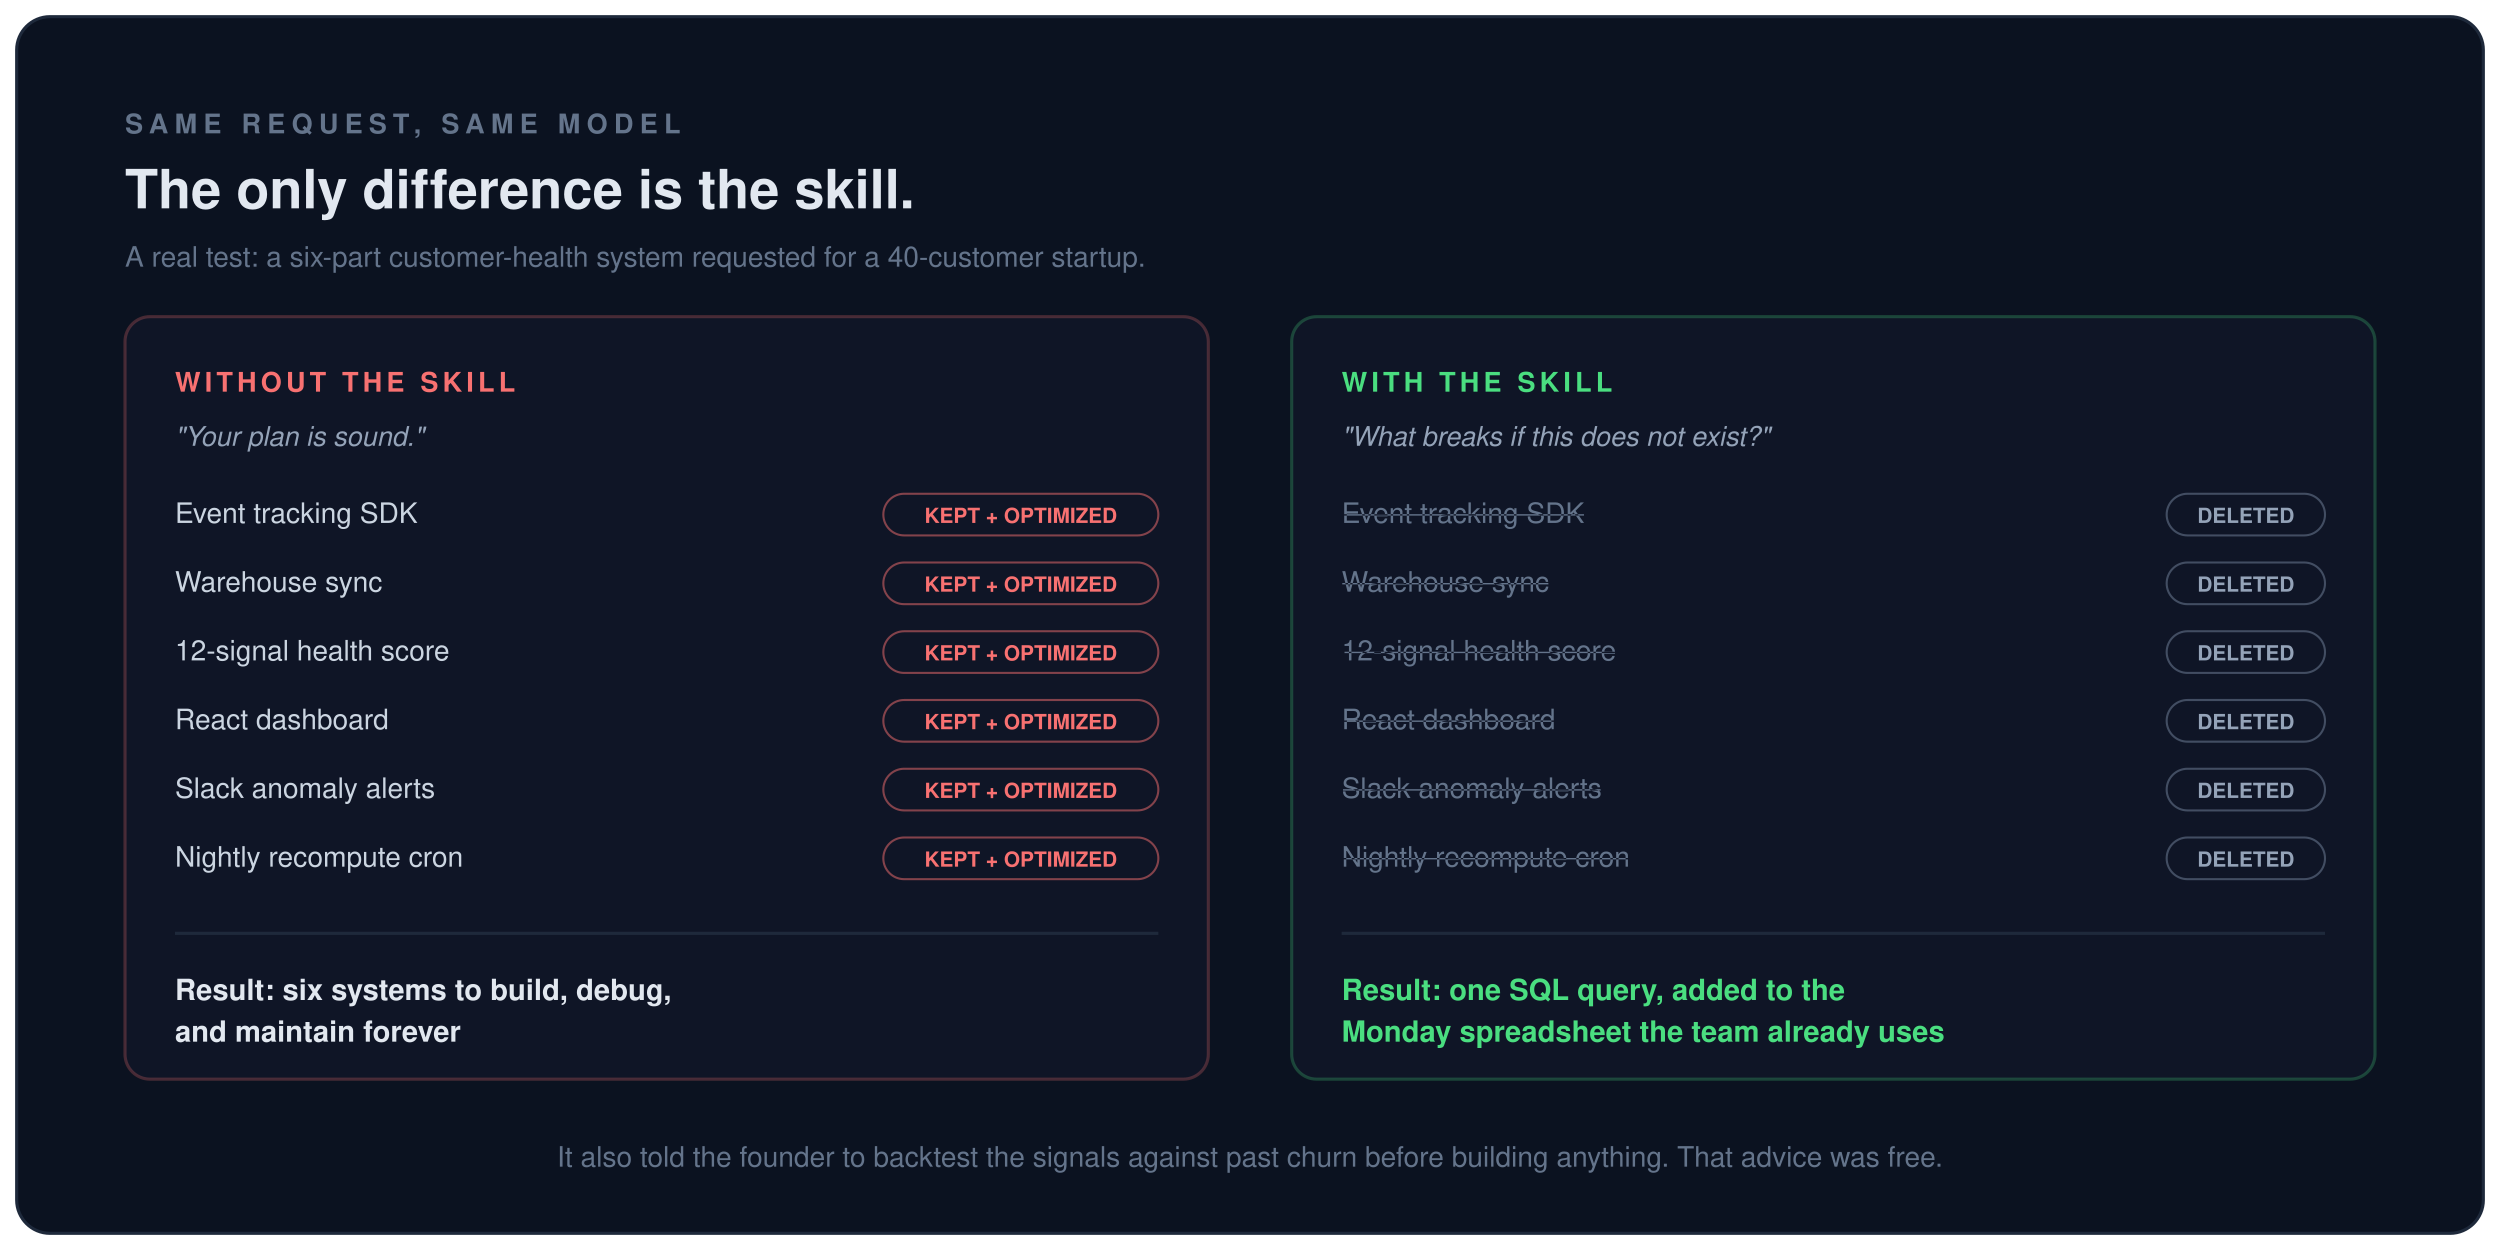
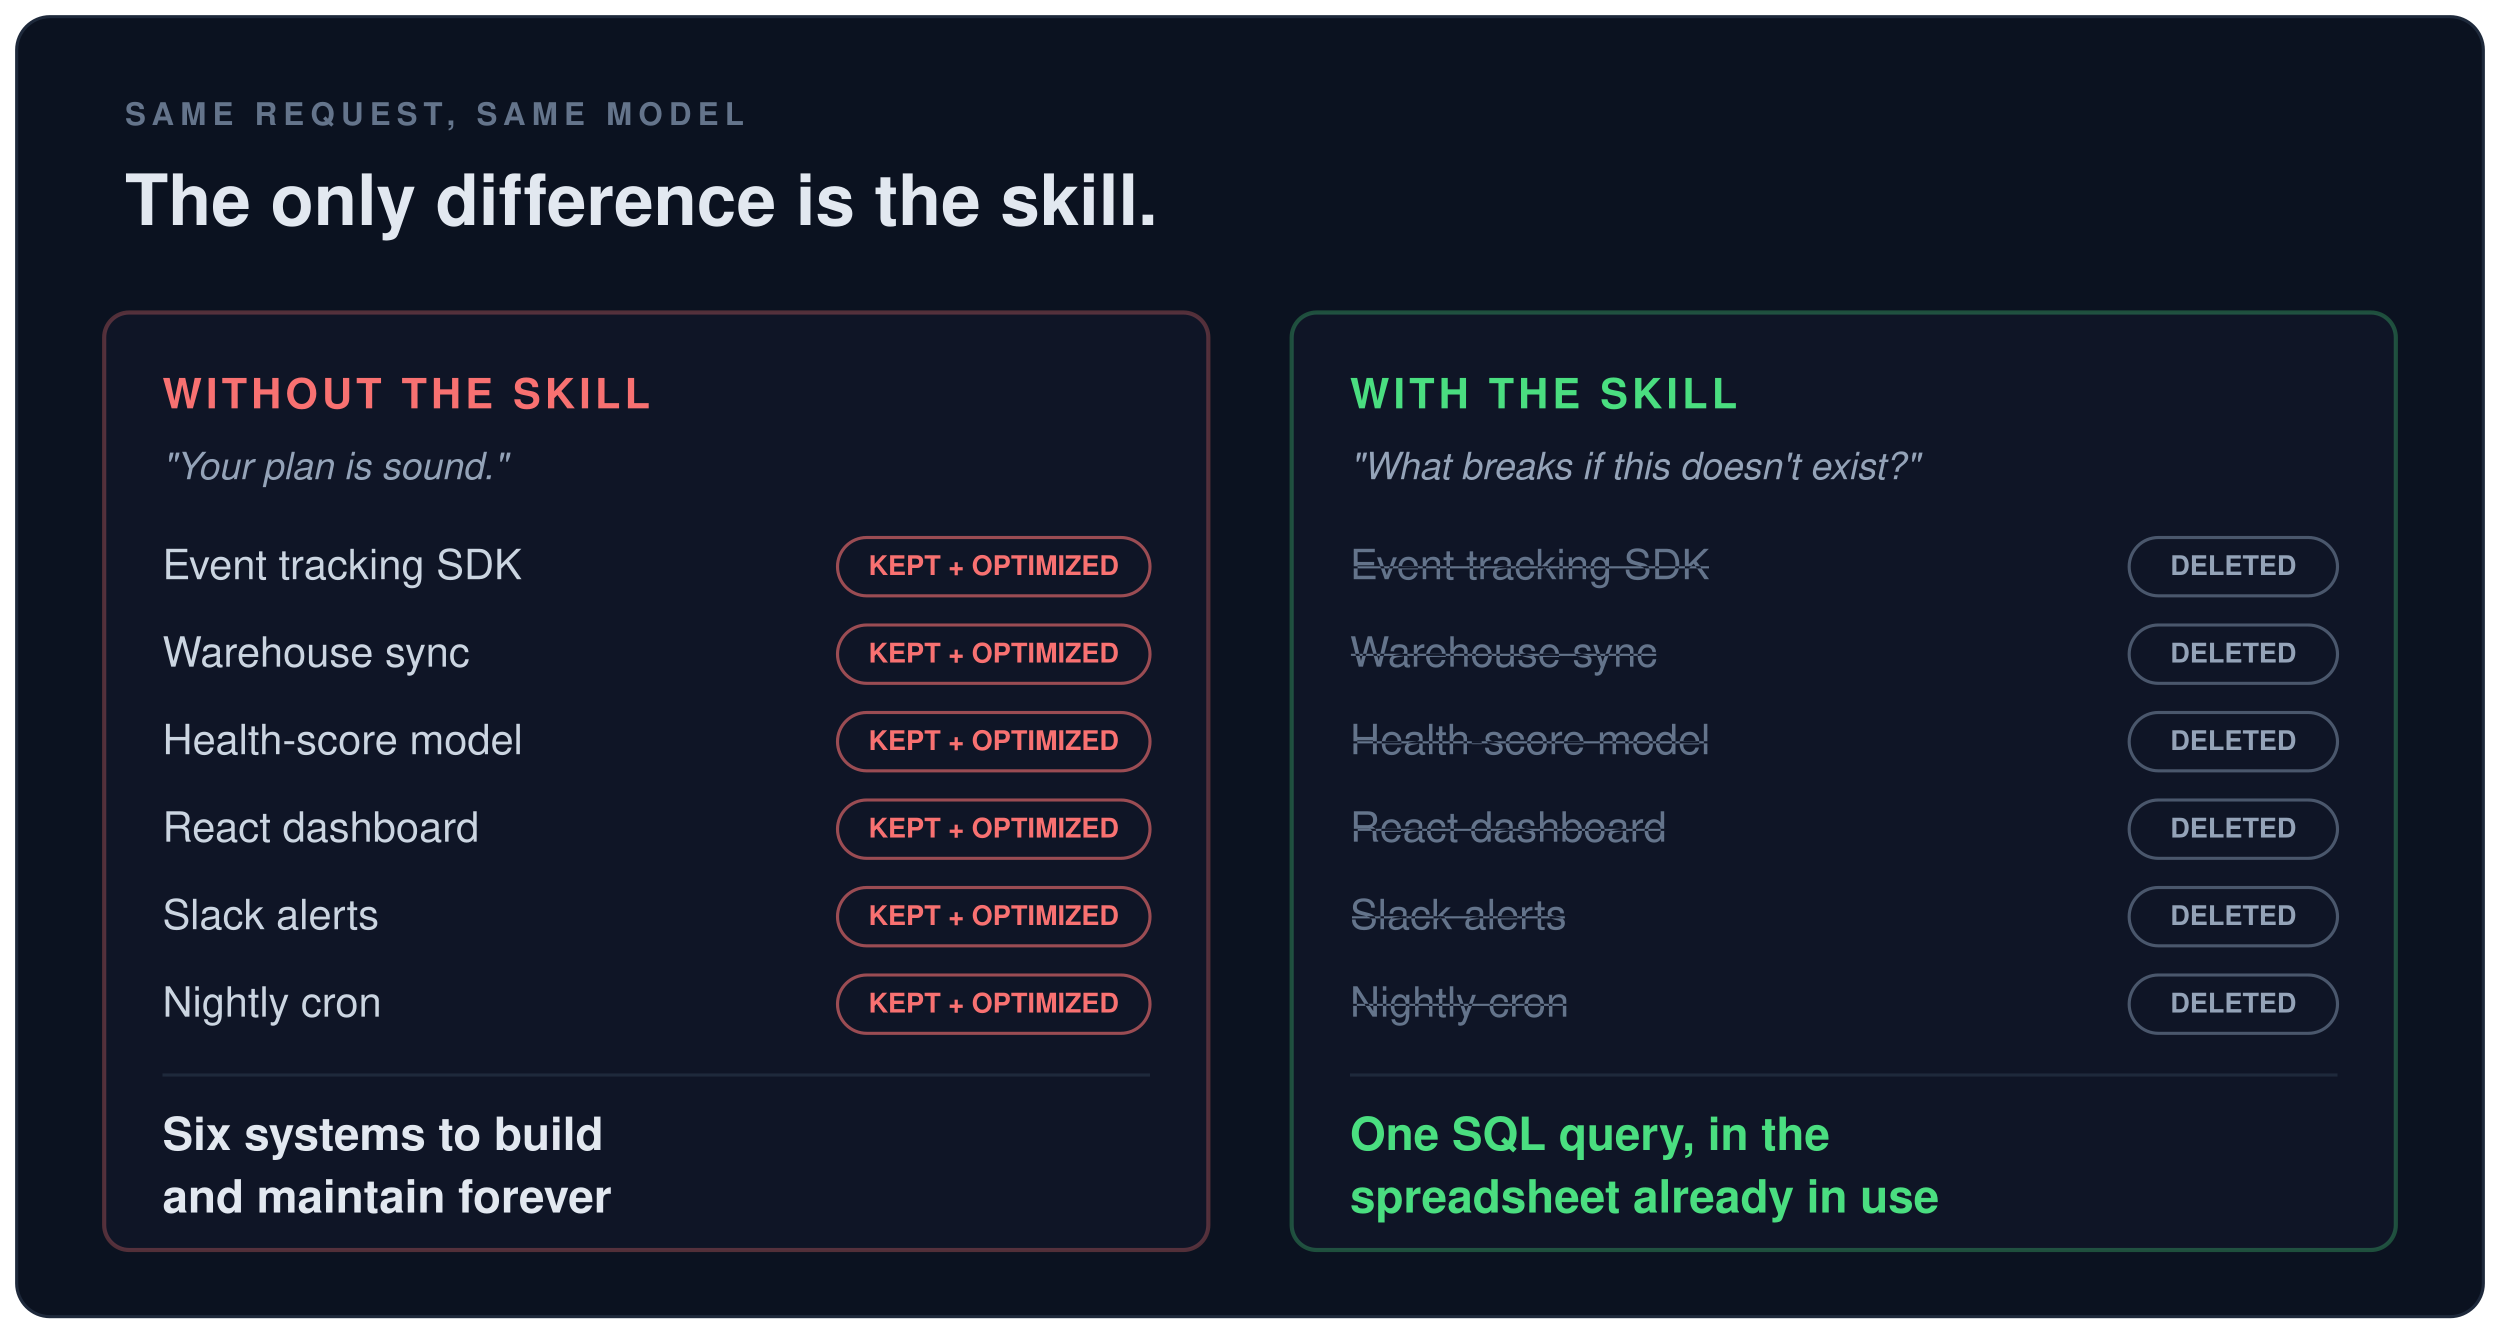
- <svg xmlns="http://www.w3.org/2000/svg" width="1200" height="600" viewBox="0 0 1200 600" font-family="-apple-system, 'Segoe UI', Helvetica, Arial, sans-serif">
-   <rect x="8" y="8" width="1184" height="584" rx="16" fill="#0B1220" stroke="#1E293B" stroke-width="1.5" />
-   <text x="60" y="64" font-size="13" font-weight="700" letter-spacing="3" fill="#64748B">SAME REQUEST, SAME MODEL</text>
-   <text x="60" y="100" font-size="26" font-weight="700" fill="#E2E8F0">The only difference is the skill.</text>
-   <text x="60" y="128" font-size="13.5" fill="#64748B">A real test: a six-part customer-health system requested for a 40-customer startup.</text>
-   <rect x="60" y="152" width="520" height="366" rx="12" fill="#0F1526" stroke="#F87171" stroke-opacity="0.25" stroke-width="1.5" />
-   <text x="84" y="188" font-size="13" font-weight="700" letter-spacing="2" fill="#F87171">WITHOUT THE SKILL</text>
-   <text x="84" y="214" font-size="13" font-style="italic" fill="#94A3B8">"Your plan is sound."</text>
-   <text x="84" y="251" font-size="13.5" fill="#CBD5E1">Event tracking SDK</text>
-   <rect x="424" y="237" width="132" height="20" rx="10" fill="none" stroke="#F87171" stroke-opacity="0.5" />
-   <text x="490" y="251" font-size="10" font-weight="700" fill="#F87171" text-anchor="middle">KEPT + OPTIMIZED</text>
-   <text x="84" y="284" font-size="13.5" fill="#CBD5E1">Warehouse sync</text>
-   <rect x="424" y="270" width="132" height="20" rx="10" fill="none" stroke="#F87171" stroke-opacity="0.5" />
-   <text x="490" y="284" font-size="10" font-weight="700" fill="#F87171" text-anchor="middle">KEPT + OPTIMIZED</text>
-   <text x="84" y="317" font-size="13.5" fill="#CBD5E1">12-signal health score</text>
-   <rect x="424" y="303" width="132" height="20" rx="10" fill="none" stroke="#F87171" stroke-opacity="0.5" />
-   <text x="490" y="317" font-size="10" font-weight="700" fill="#F87171" text-anchor="middle">KEPT + OPTIMIZED</text>
-   <text x="84" y="350" font-size="13.5" fill="#CBD5E1">React dashboard</text>
-   <rect x="424" y="336" width="132" height="20" rx="10" fill="none" stroke="#F87171" stroke-opacity="0.5" />
-   <text x="490" y="350" font-size="10" font-weight="700" fill="#F87171" text-anchor="middle">KEPT + OPTIMIZED</text>
-   <text x="84" y="383" font-size="13.5" fill="#CBD5E1">Slack anomaly alerts</text>
-   <rect x="424" y="369" width="132" height="20" rx="10" fill="none" stroke="#F87171" stroke-opacity="0.5" />
-   <text x="490" y="383" font-size="10" font-weight="700" fill="#F87171" text-anchor="middle">KEPT + OPTIMIZED</text>
-   <text x="84" y="416" font-size="13.5" fill="#CBD5E1">Nightly recompute cron</text>
-   <rect x="424" y="402" width="132" height="20" rx="10" fill="none" stroke="#F87171" stroke-opacity="0.5" />
-   <text x="490" y="416" font-size="10" font-weight="700" fill="#F87171" text-anchor="middle">KEPT + OPTIMIZED</text>
-   <line x1="84" y1="448" x2="556" y2="448" stroke="#1E293B" stroke-width="1.5" />
-   <text x="84" y="480" font-size="14" font-weight="700" fill="#E2E8F0">Result: six systems to build, debug,</text>
-   <text x="84" y="500" font-size="14" font-weight="700" fill="#E2E8F0">and maintain forever</text>
-   <rect x="620" y="152" width="520" height="366" rx="12" fill="#0F1526" stroke="#4ADE80" stroke-opacity="0.25" stroke-width="1.5" />
-   <text x="644" y="188" font-size="13" font-weight="700" letter-spacing="2" fill="#4ADE80">WITH THE SKILL</text>
-   <text x="644" y="214" font-size="13" font-style="italic" fill="#94A3B8">"What breaks if this does not exist?"</text>
-   <text x="644" y="251" font-size="13.5" fill="#64748B" text-decoration="line-through">Event tracking SDK</text>
-   <rect x="1040" y="237" width="76" height="20" rx="10" fill="none" stroke="#64748B" stroke-opacity="0.6" />
-   <text x="1078" y="251" font-size="10" font-weight="700" fill="#94A3B8" text-anchor="middle">DELETED</text>
-   <text x="644" y="284" font-size="13.5" fill="#64748B" text-decoration="line-through">Warehouse sync</text>
-   <rect x="1040" y="270" width="76" height="20" rx="10" fill="none" stroke="#64748B" stroke-opacity="0.6" />
-   <text x="1078" y="284" font-size="10" font-weight="700" fill="#94A3B8" text-anchor="middle">DELETED</text>
-   <text x="644" y="317" font-size="13.5" fill="#64748B" text-decoration="line-through">12-signal health score</text>
-   <rect x="1040" y="303" width="76" height="20" rx="10" fill="none" stroke="#64748B" stroke-opacity="0.6" />
-   <text x="1078" y="317" font-size="10" font-weight="700" fill="#94A3B8" text-anchor="middle">DELETED</text>
-   <text x="644" y="350" font-size="13.5" fill="#64748B" text-decoration="line-through">React dashboard</text>
-   <rect x="1040" y="336" width="76" height="20" rx="10" fill="none" stroke="#64748B" stroke-opacity="0.6" />
-   <text x="1078" y="350" font-size="10" font-weight="700" fill="#94A3B8" text-anchor="middle">DELETED</text>
-   <text x="644" y="383" font-size="13.5" fill="#64748B" text-decoration="line-through">Slack anomaly alerts</text>
-   <rect x="1040" y="369" width="76" height="20" rx="10" fill="none" stroke="#64748B" stroke-opacity="0.6" />
-   <text x="1078" y="383" font-size="10" font-weight="700" fill="#94A3B8" text-anchor="middle">DELETED</text>
-   <text x="644" y="416" font-size="13.5" fill="#64748B" text-decoration="line-through">Nightly recompute cron</text>
-   <rect x="1040" y="402" width="76" height="20" rx="10" fill="none" stroke="#64748B" stroke-opacity="0.6" />
-   <text x="1078" y="416" font-size="10" font-weight="700" fill="#94A3B8" text-anchor="middle">DELETED</text>
-   <line x1="644" y1="448" x2="1116" y2="448" stroke="#1E293B" stroke-width="1.5" />
-   <text x="644" y="480" font-size="14" font-weight="700" fill="#4ADE80">Result: one SQL query, added to the</text>
-   <text x="644" y="500" font-size="14" font-weight="700" fill="#4ADE80">Monday spreadsheet the team already uses</text>
-   <text x="600" y="560" font-size="13.5" fill="#64748B" text-anchor="middle">It also told the founder to backtest the signals against past churn before building anything. That advice was free.</text>
+ <svg xmlns="http://www.w3.org/2000/svg" width="1200" height="640" viewBox="0 0 1200 640" font-family="-apple-system, 'Segoe UI', Helvetica, Arial, sans-serif">
+   <rect x="8" y="8" width="1184" height="624" rx="16" fill="#0B1220" stroke="#1E293B" stroke-width="1.5" />
+   <text x="60" y="60" font-size="15" font-weight="700" letter-spacing="3" fill="#64748B">SAME REQUEST, SAME MODEL</text>
+   <text x="60" y="108" font-size="34" font-weight="700" fill="#E2E8F0">The only difference is the skill.</text>
+   <rect x="50" y="150" width="530" height="450" rx="12" fill="#0F1526" stroke="#F87171" stroke-opacity="0.3" stroke-width="2" />
+   <text x="78" y="196" font-size="20" font-weight="700" letter-spacing="2" fill="#F87171">WITHOUT THE SKILL</text>
+   <text x="78" y="230" font-size="18" font-style="italic" fill="#94A3B8">"Your plan is sound."</text>
+   <text x="78" y="278" font-size="20" fill="#CBD5E1">Event tracking SDK</text>
+   <rect x="402" y="258" width="150" height="28" rx="14" fill="none" stroke="#F87171" stroke-opacity="0.6" stroke-width="1.5" />
+   <text x="477" y="276" font-size="13" font-weight="700" fill="#F87171" text-anchor="middle">KEPT + OPTIMIZED</text>
+   <text x="78" y="320" font-size="20" fill="#CBD5E1">Warehouse sync</text>
+   <rect x="402" y="300" width="150" height="28" rx="14" fill="none" stroke="#F87171" stroke-opacity="0.6" stroke-width="1.5" />
+   <text x="477" y="318" font-size="13" font-weight="700" fill="#F87171" text-anchor="middle">KEPT + OPTIMIZED</text>
+   <text x="78" y="362" font-size="20" fill="#CBD5E1">Health-score model</text>
+   <rect x="402" y="342" width="150" height="28" rx="14" fill="none" stroke="#F87171" stroke-opacity="0.6" stroke-width="1.5" />
+   <text x="477" y="360" font-size="13" font-weight="700" fill="#F87171" text-anchor="middle">KEPT + OPTIMIZED</text>
+   <text x="78" y="404" font-size="20" fill="#CBD5E1">React dashboard</text>
+   <rect x="402" y="384" width="150" height="28" rx="14" fill="none" stroke="#F87171" stroke-opacity="0.6" stroke-width="1.5" />
+   <text x="477" y="402" font-size="13" font-weight="700" fill="#F87171" text-anchor="middle">KEPT + OPTIMIZED</text>
+   <text x="78" y="446" font-size="20" fill="#CBD5E1">Slack alerts</text>
+   <rect x="402" y="426" width="150" height="28" rx="14" fill="none" stroke="#F87171" stroke-opacity="0.6" stroke-width="1.5" />
+   <text x="477" y="444" font-size="13" font-weight="700" fill="#F87171" text-anchor="middle">KEPT + OPTIMIZED</text>
+   <text x="78" y="488" font-size="20" fill="#CBD5E1">Nightly cron</text>
+   <rect x="402" y="468" width="150" height="28" rx="14" fill="none" stroke="#F87171" stroke-opacity="0.6" stroke-width="1.5" />
+   <text x="477" y="486" font-size="13" font-weight="700" fill="#F87171" text-anchor="middle">KEPT + OPTIMIZED</text>
+   <line x1="78" y1="516" x2="552" y2="516" stroke="#1E293B" stroke-width="1.5" />
+   <text x="78" y="552" font-size="22" font-weight="700" fill="#E2E8F0">Six systems to build</text>
+   <text x="78" y="582" font-size="22" font-weight="700" fill="#E2E8F0">and maintain forever</text>
+   <rect x="620" y="150" width="530" height="450" rx="12" fill="#0F1526" stroke="#4ADE80" stroke-opacity="0.3" stroke-width="2" />
+   <text x="648" y="196" font-size="20" font-weight="700" letter-spacing="2" fill="#4ADE80">WITH THE SKILL</text>
+   <text x="648" y="230" font-size="18" font-style="italic" fill="#94A3B8">"What breaks if this doesn't exist?"</text>
+   <text x="648" y="278" font-size="20" fill="#64748B" text-decoration="line-through">Event tracking SDK</text>
+   <rect x="1022" y="258" width="100" height="28" rx="14" fill="none" stroke="#64748B" stroke-opacity="0.7" stroke-width="1.5" />
+   <text x="1072" y="276" font-size="13" font-weight="700" fill="#94A3B8" text-anchor="middle">DELETED</text>
+   <text x="648" y="320" font-size="20" fill="#64748B" text-decoration="line-through">Warehouse sync</text>
+   <rect x="1022" y="300" width="100" height="28" rx="14" fill="none" stroke="#64748B" stroke-opacity="0.7" stroke-width="1.5" />
+   <text x="1072" y="318" font-size="13" font-weight="700" fill="#94A3B8" text-anchor="middle">DELETED</text>
+   <text x="648" y="362" font-size="20" fill="#64748B" text-decoration="line-through">Health-score model</text>
+   <rect x="1022" y="342" width="100" height="28" rx="14" fill="none" stroke="#64748B" stroke-opacity="0.7" stroke-width="1.5" />
+   <text x="1072" y="360" font-size="13" font-weight="700" fill="#94A3B8" text-anchor="middle">DELETED</text>
+   <text x="648" y="404" font-size="20" fill="#64748B" text-decoration="line-through">React dashboard</text>
+   <rect x="1022" y="384" width="100" height="28" rx="14" fill="none" stroke="#64748B" stroke-opacity="0.7" stroke-width="1.5" />
+   <text x="1072" y="402" font-size="13" font-weight="700" fill="#94A3B8" text-anchor="middle">DELETED</text>
+   <text x="648" y="446" font-size="20" fill="#64748B" text-decoration="line-through">Slack alerts</text>
+   <rect x="1022" y="426" width="100" height="28" rx="14" fill="none" stroke="#64748B" stroke-opacity="0.7" stroke-width="1.5" />
+   <text x="1072" y="444" font-size="13" font-weight="700" fill="#94A3B8" text-anchor="middle">DELETED</text>
+   <text x="648" y="488" font-size="20" fill="#64748B" text-decoration="line-through">Nightly cron</text>
+   <rect x="1022" y="468" width="100" height="28" rx="14" fill="none" stroke="#64748B" stroke-opacity="0.7" stroke-width="1.5" />
+   <text x="1072" y="486" font-size="13" font-weight="700" fill="#94A3B8" text-anchor="middle">DELETED</text>
+   <line x1="648" y1="516" x2="1122" y2="516" stroke="#1E293B" stroke-width="1.5" />
+   <text x="648" y="552" font-size="22" font-weight="700" fill="#4ADE80">One SQL query, in the</text>
+   <text x="648" y="582" font-size="22" font-weight="700" fill="#4ADE80">spreadsheet already in use</text>
</svg>
